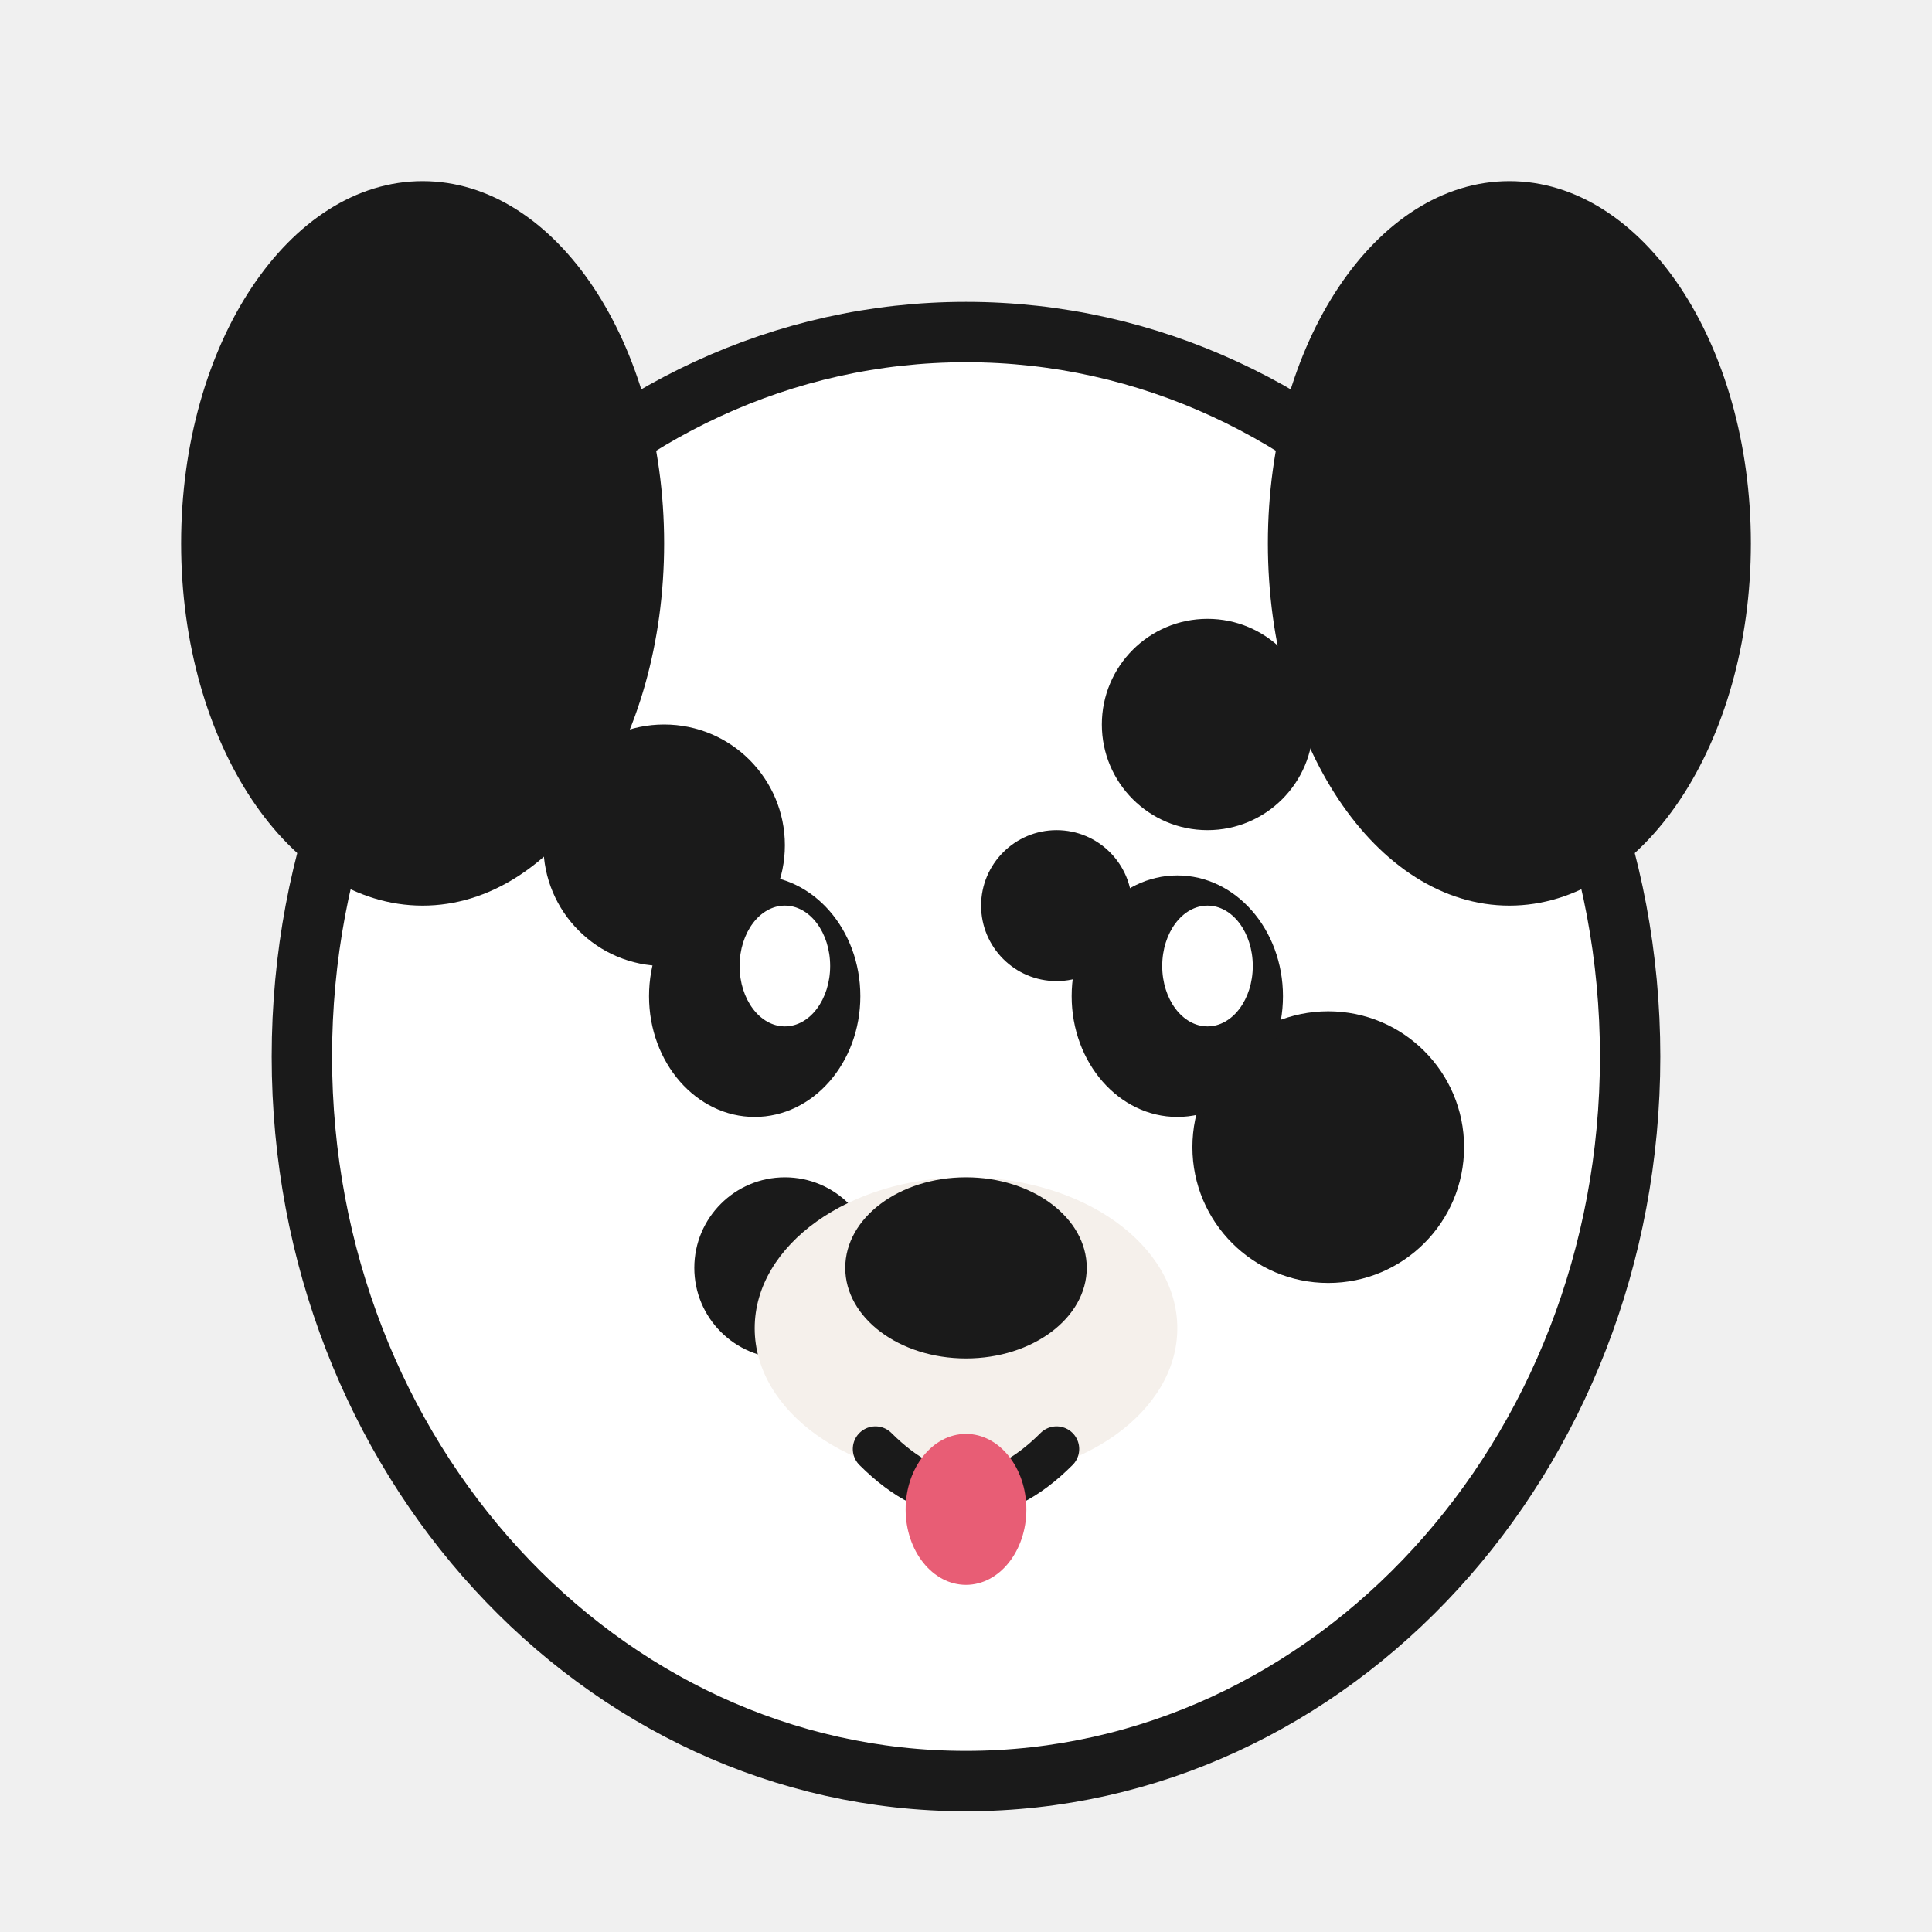
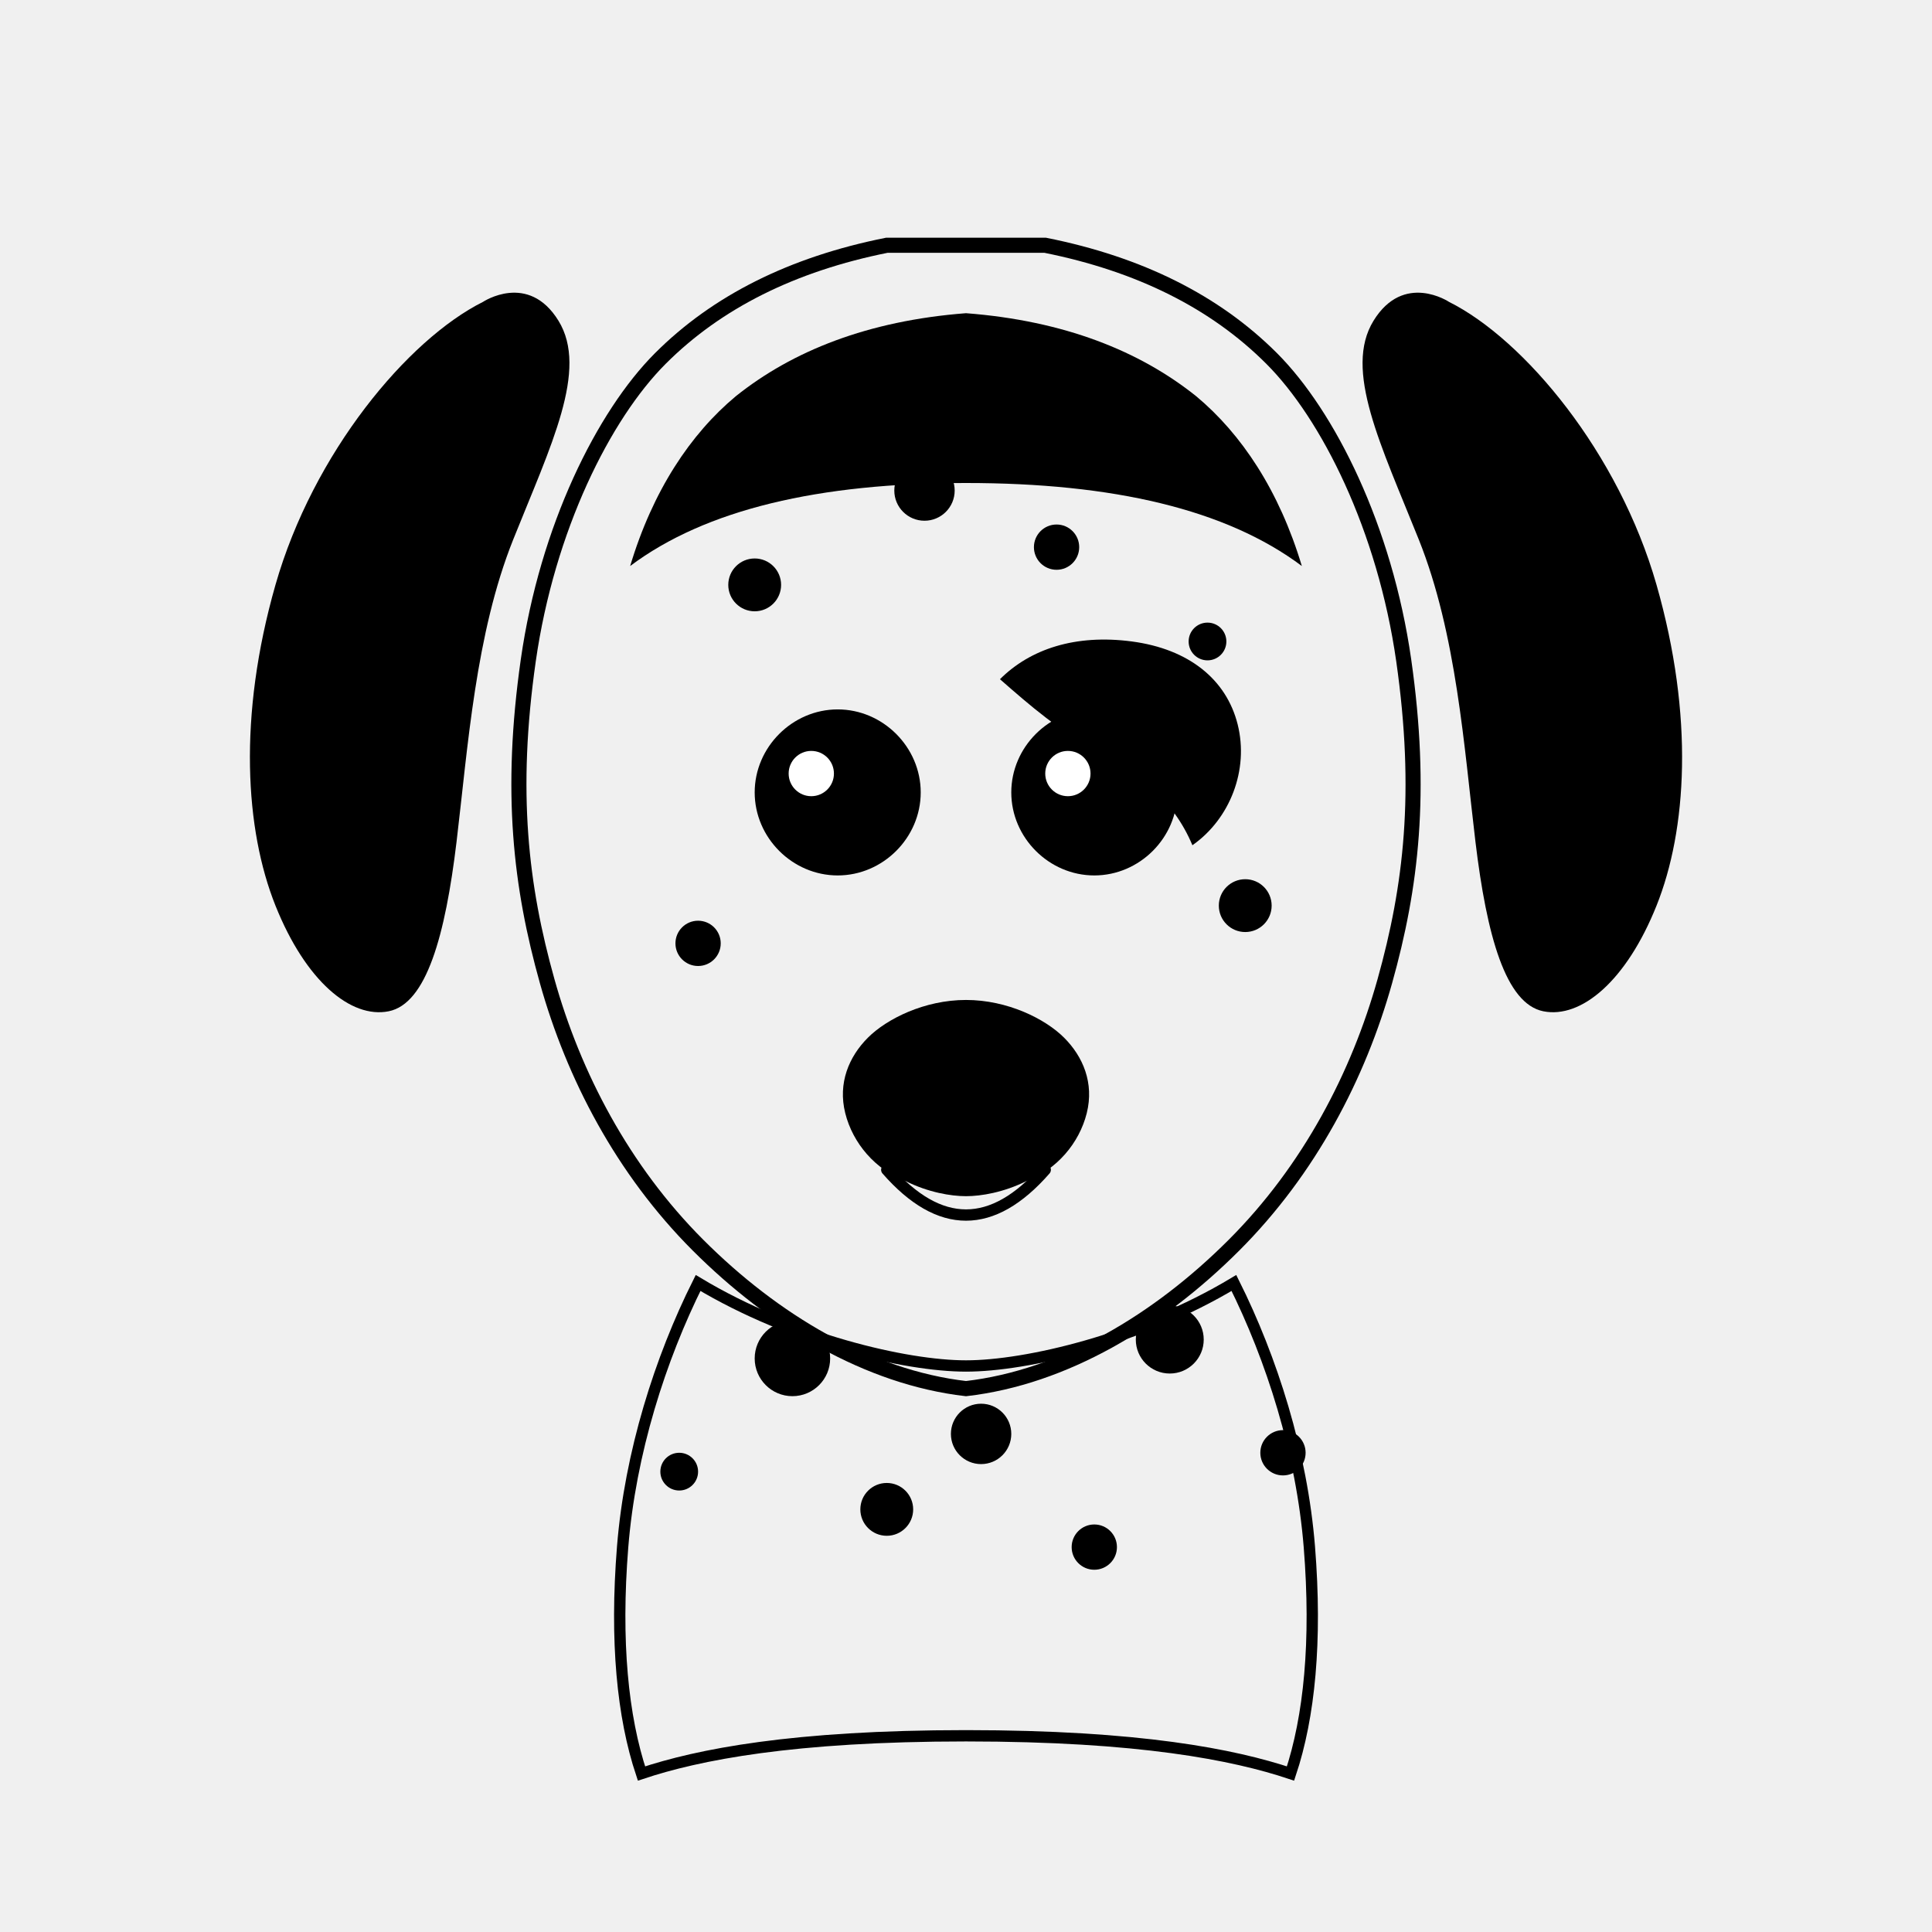
- <svg xmlns="http://www.w3.org/2000/svg" viewBox="0 0 64 64" fill="none">
-   <ellipse cx="32" cy="35" rx="22" ry="24" fill="white" stroke="#1a1a1a" stroke-width="2" />
-   <ellipse cx="14" cy="18" rx="8" ry="12" fill="#1a1a1a" />
-   <ellipse cx="50" cy="18" rx="8" ry="12" fill="#1a1a1a" />
-   <circle cx="22" cy="28" r="4" fill="#1a1a1a" />
-   <circle cx="40" cy="24" r="3.5" fill="#1a1a1a" />
-   <circle cx="26" cy="42" r="3" fill="#1a1a1a" />
-   <circle cx="44" cy="38" r="4.5" fill="#1a1a1a" />
-   <circle cx="35" cy="30" r="2.5" fill="#1a1a1a" />
-   <ellipse cx="25" cy="33" rx="3.5" ry="4" fill="#1a1a1a" />
-   <ellipse cx="39" cy="33" rx="3.5" ry="4" fill="#1a1a1a" />
-   <ellipse cx="26" cy="32" rx="1.5" ry="2" fill="white" />
-   <ellipse cx="40" cy="32" rx="1.5" ry="2" fill="white" />
-   <ellipse cx="32" cy="44" rx="7" ry="5" fill="#f5f0eb" />
-   <ellipse cx="32" cy="42" rx="4" ry="3" fill="#1a1a1a" />
-   <path d="M29 48 Q32 51 35 48" stroke="#1a1a1a" stroke-width="1.5" fill="none" stroke-linecap="round" />
-   <ellipse cx="32" cy="50" rx="2" ry="2.5" fill="#e85d75" />
+ <svg xmlns="http://www.w3.org/2000/svg" viewBox="0 0 512 512" fill="currentColor">
+   <g>
+     <path d="M128 80c-20 10-45 40-55 75-10 35-8 65 0 85 8 20 20 30 30 28 10-2 15-20 18-45 3-25 5-55 15-80 10-25 20-45 12-58-8-13-20-5-20-5z" />
+     <path d="M384 80c20 10 45 40 55 75 10 35 8 65 0 85-8 20-20 30-30 28-10-2-15-20-18-45-3-25-5-55-15-80-10-25-20-45-12-58 8-13 20-5 20-5z" />
+     <path d="M175 95c-15 15-30 45-35 80-5 35-2 60 5 85 7 25 20 50 40 70 20 20 45 35 71 38 26-3 51-18 71-38 20-20 33-45 40-70 7-25 10-50 5-85-5-35-20-65-35-80-15-15-35-25-60-30h-42c-25 5-45 15-60 30z" fill="none" stroke="currentColor" stroke-width="4" />
+     <path d="M195 105c15-12 35-20 61-22 26 2 46 10 61 22 12 10 22 25 28 45-20-15-50-22-89-22s-69 7-89 22c6-20 16-35 28-45z" />
+     <path d="M200 210c0-12 10-22 22-22s22 10 22 22-10 22-22 22-22-10-22-22z" />
+     <circle cx="215" cy="205" r="6" fill="white" />
+     <path d="M268 210c0-12 10-22 22-22s22 10 22 22-10 22-22 22-22-10-22-22z" />
+     <circle cx="283" cy="205" r="6" fill="white" />
+     <path d="M265 180c8-8 20-12 35-10 15 2 25 10 28 22 3 12-2 25-12 32-5-12-15-20-25-25-10-5-18-12-26-19z" />
+     <path d="M230 275c5-5 15-10 26-10s21 5 26 10c5 5 8 12 6 20-2 8-8 15-16 18-6 3-12 4-16 4s-10-1-16-4c-8-3-14-10-16-18-2-8 1-15 6-20z" />
+     <path d="M235 310c7 8 14 12 21 12s14-4 21-12" fill="none" stroke="currentColor" stroke-width="3" stroke-linecap="round" />
+     <circle cx="245" cy="130" r="8" />
+     <circle cx="280" cy="145" r="6" />
+     <circle cx="200" cy="155" r="7" />
+     <circle cx="320" cy="170" r="5" />
+     <circle cx="185" cy="250" r="6" />
+     <circle cx="330" cy="240" r="7" />
+     <circle cx="210" cy="360" r="10" />
+     <circle cx="260" cy="380" r="8" />
+     <circle cx="310" cy="355" r="9" />
+     <circle cx="235" cy="400" r="7" />
+     <circle cx="290" cy="410" r="6" />
+     <circle cx="180" cy="390" r="5" />
+     <circle cx="340" cy="385" r="6" />
+     <path d="M185 340c-10 20-18 45-20 70-2 25 0 45 5 60 15-5 40-10 86-10s71 5 86 10c5-15 7-35 5-60-2-25-10-50-20-70-25 15-55 22-71 22s-46-7-71-22z" fill="none" stroke="currentColor" stroke-width="3" />
+   </g>
</svg>
